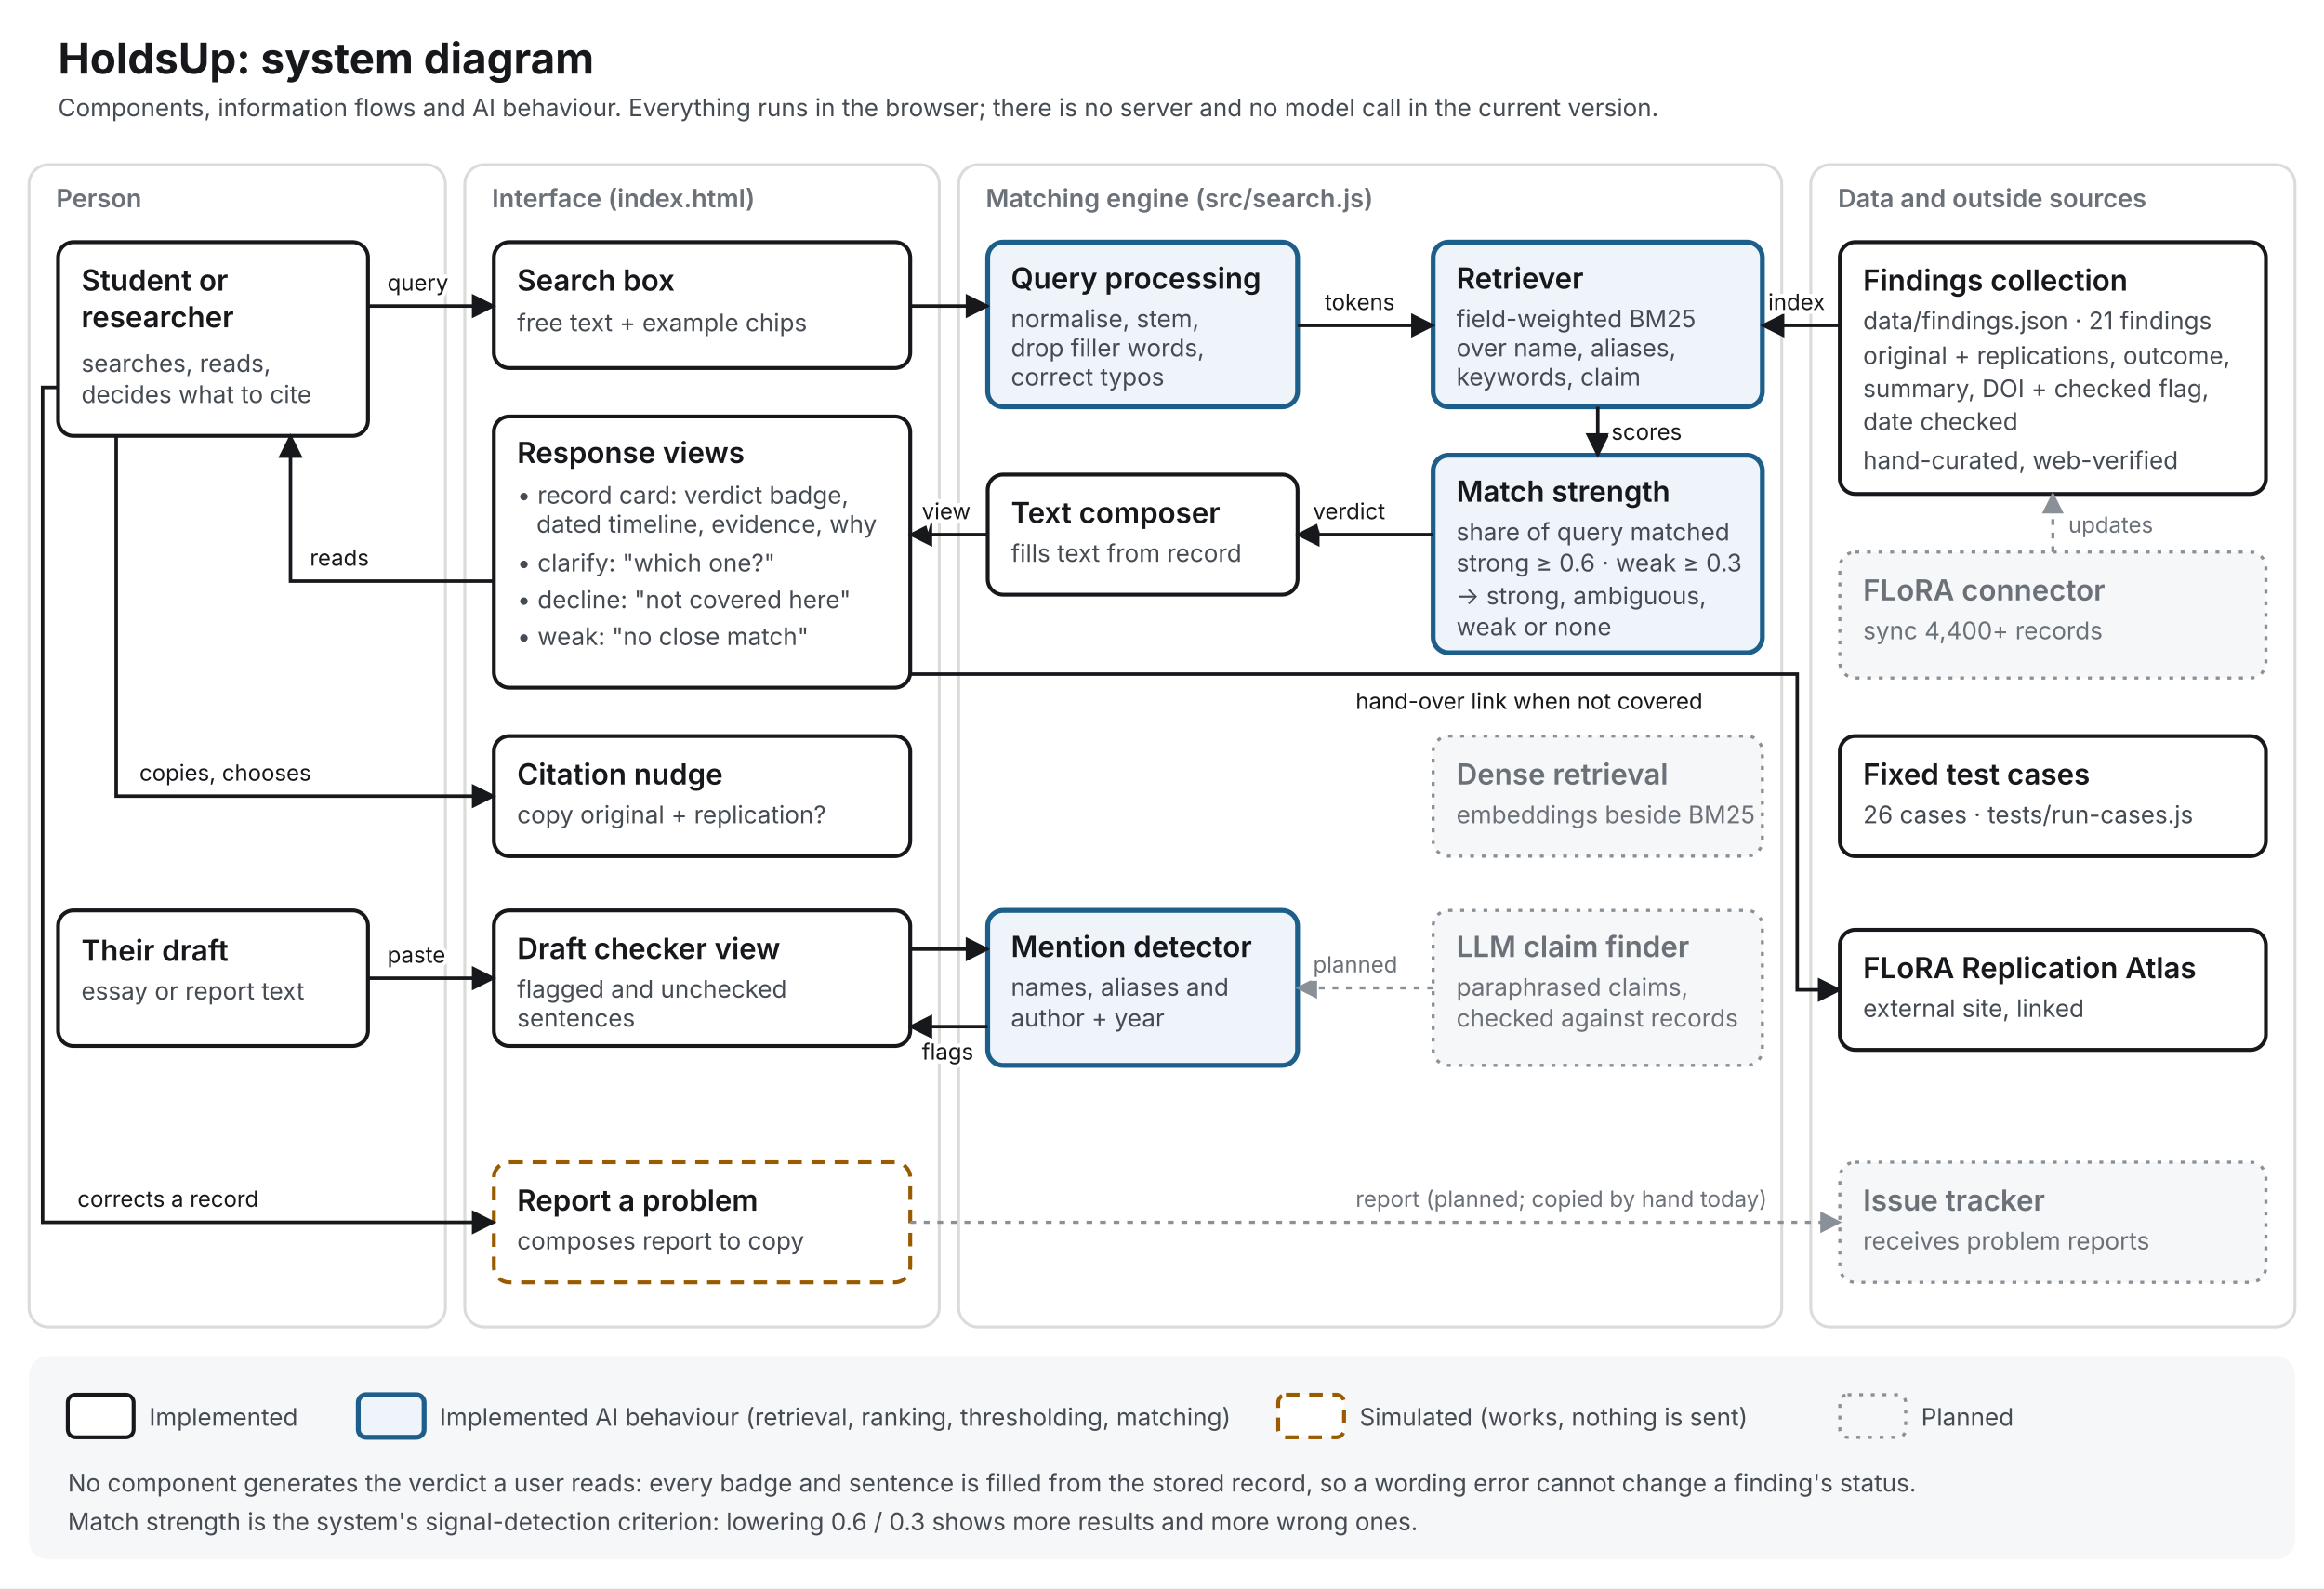
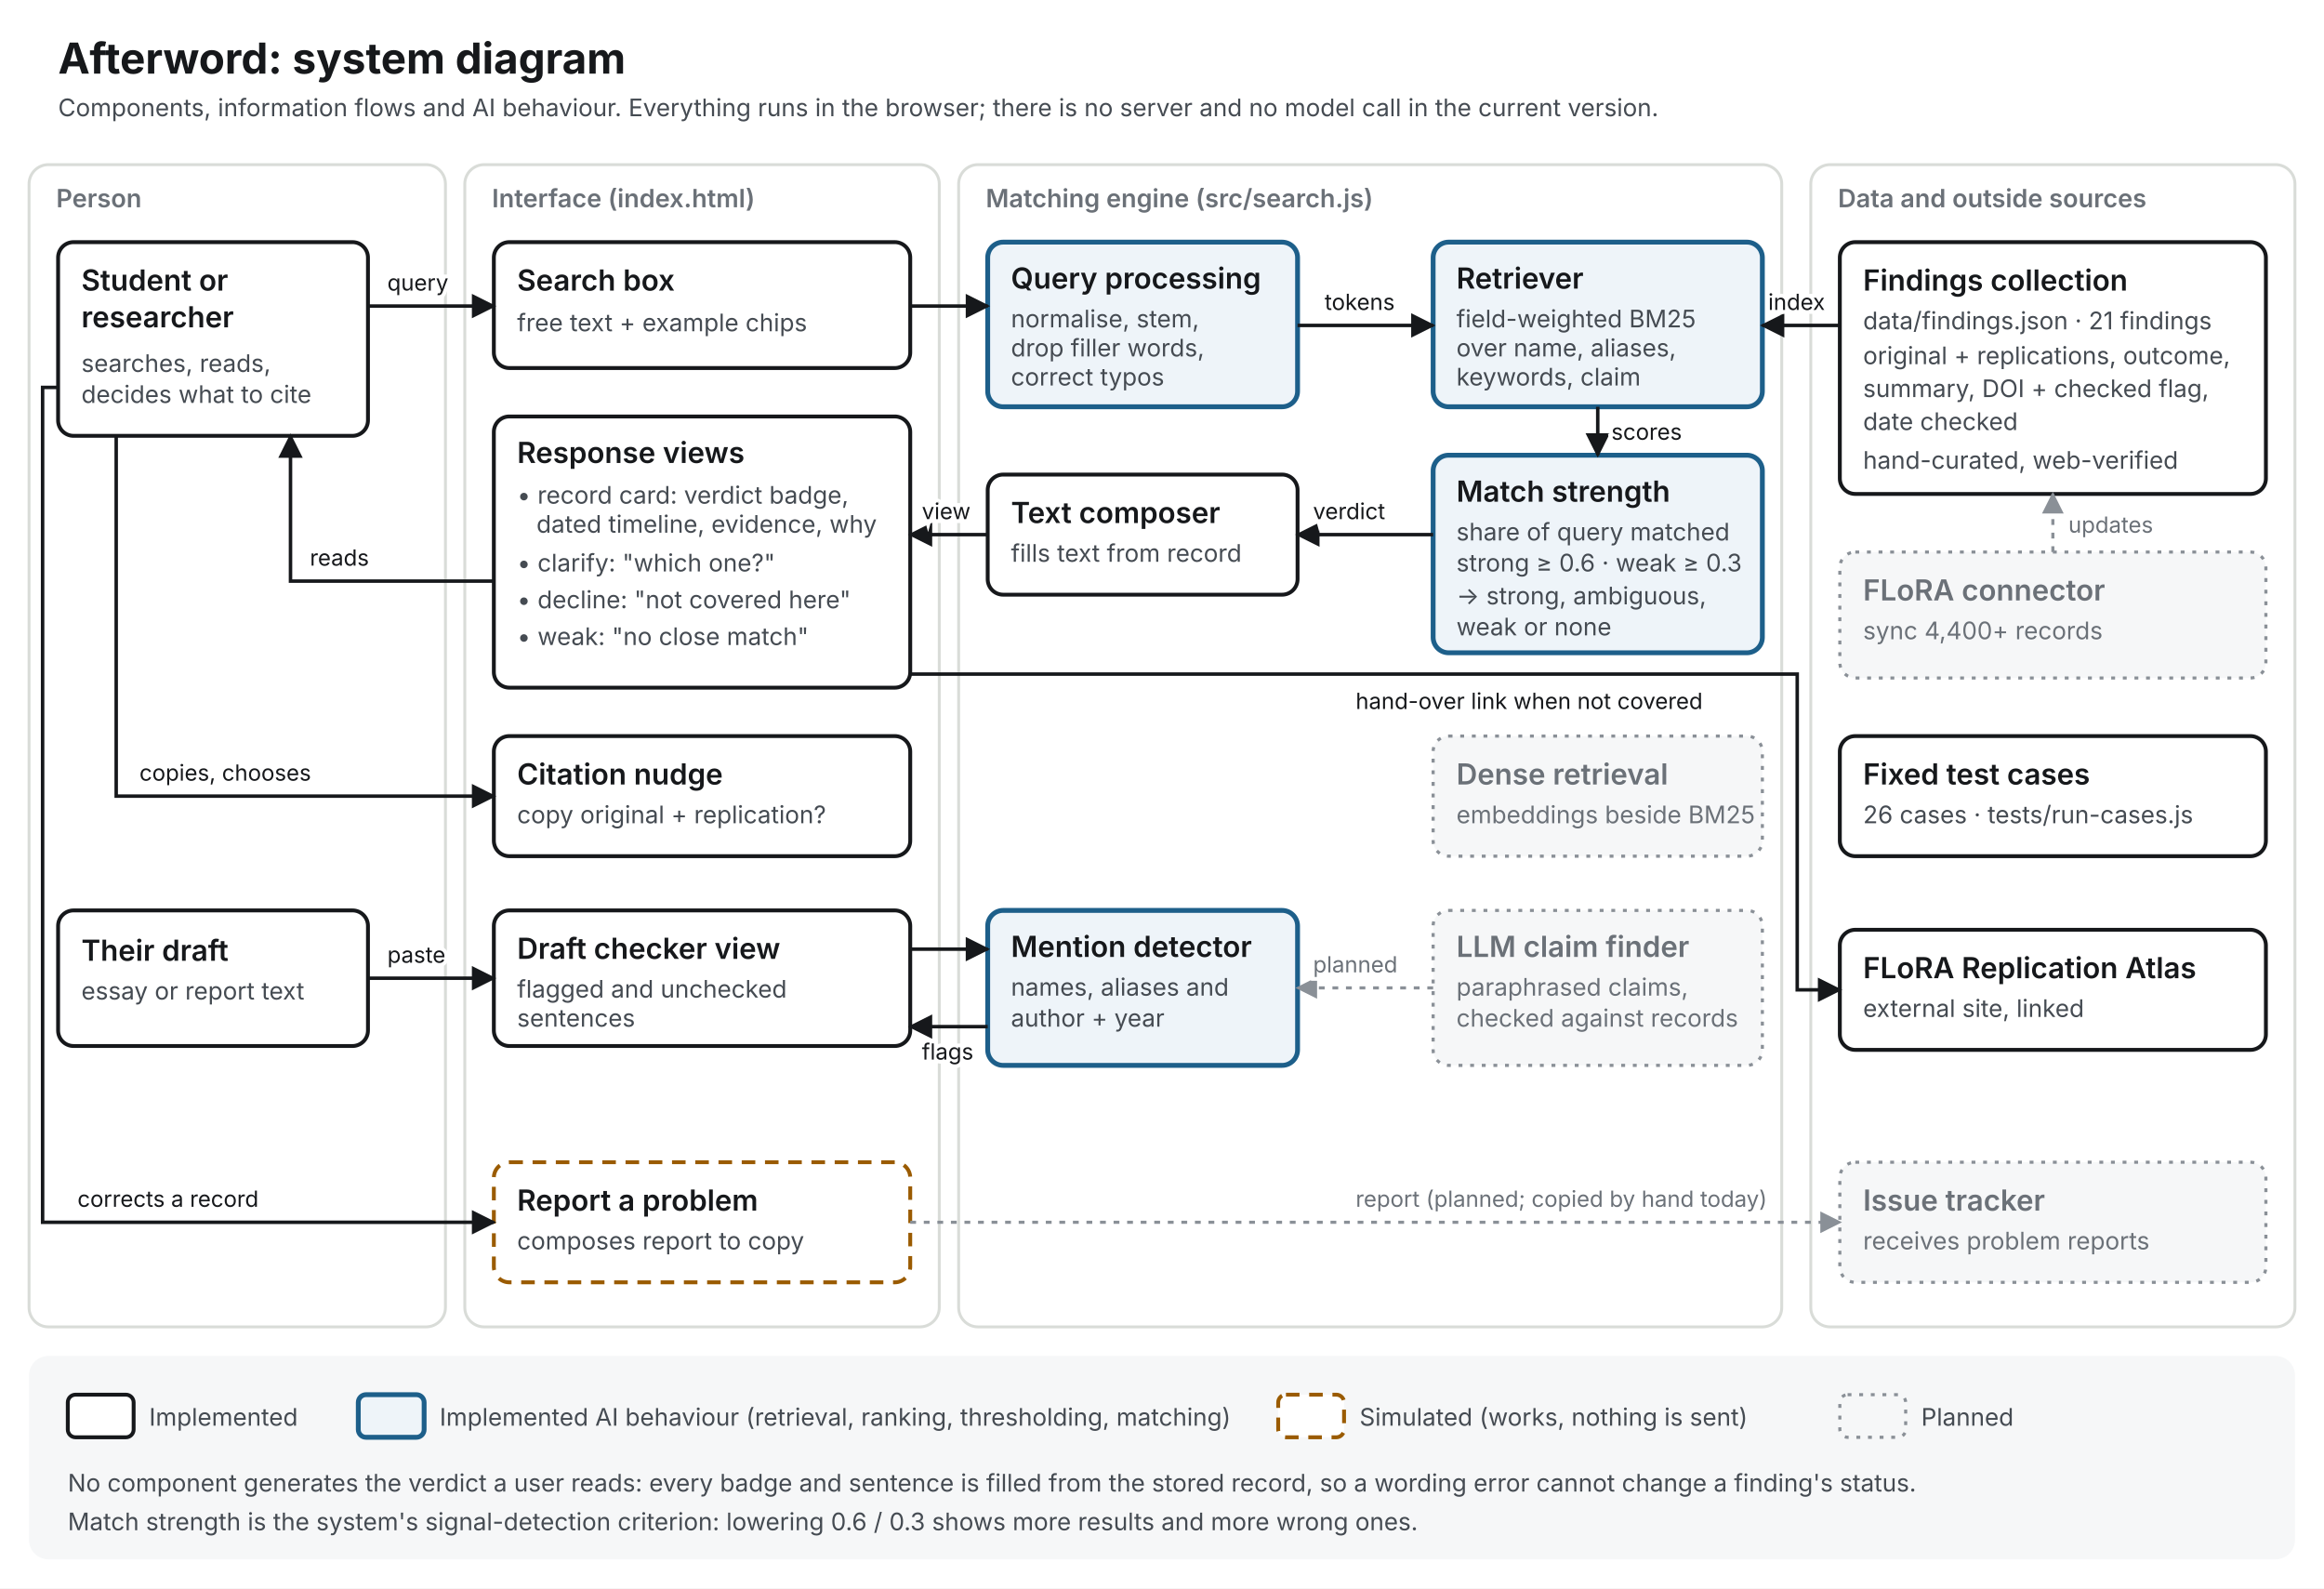
<svg xmlns="http://www.w3.org/2000/svg" viewBox="0 0 1200 820" width="1200" height="820" font-family="Inter, Helvetica, Arial, sans-serif">
  <defs>
    <marker id="a" viewBox="0 0 10 10" refX="9" refY="5" markerWidth="7" markerHeight="7" orient="auto-start-reverse">
      <path d="M0,0 L10,5 L0,10 z" fill="#16181b" />
    </marker>
    <marker id="g" viewBox="0 0 10 10" refX="9" refY="5" markerWidth="7" markerHeight="7" orient="auto-start-reverse">
      <path d="M0,0 L10,5 L0,10 z" fill="#8a9097" />
    </marker>
    <style>
      .box{fill:#fff;stroke:#16181b;stroke-width:2}
      .ai{fill:#eef4f9;stroke:#1d5f8a;stroke-width:2.5}
      .sim{fill:#fff;stroke:#9a5b00;stroke-width:2;stroke-dasharray:7 5}
      .plan{fill:#f6f7f8;stroke:#8a9097;stroke-width:1.6;stroke-dasharray:2 4}
      .t{font-size:15px;font-weight:600;fill:#16181b}
      .tp{font-size:15px;font-weight:600;fill:#6b7178}
      .s{font-size:12.5px;fill:#454b52}
      .p{font-size:12.5px;fill:#6b7178}
      .lab{font-size:11.5px;fill:#16181b;paint-order:stroke;stroke:#fff;stroke-width:4px}
      .glab{font-size:11.5px;fill:#6b7178;paint-order:stroke;stroke:#fff;stroke-width:4px}
      .ln{stroke:#16181b;stroke-width:1.8;fill:none}
      .gl{stroke:#8a9097;stroke-width:1.6;fill:none;stroke-dasharray:3 4}
      .zone{fill:none;stroke:#d9dcd8;stroke-width:1.5}
      .zt{font-size:13px;font-weight:600;fill:#6b7178}
    </style>
  </defs>
  <rect width="1200" height="820" fill="#fff" />
-   <text x="30" y="38" font-size="22" font-weight="700" fill="#16181b">HoldsUp: system diagram</text>
+   <text x="30" y="38" font-size="22" font-weight="700" fill="#16181b">Afterword: system diagram</text>
  <text x="30" y="60" class="s">Components, information flows and AI behaviour. Everything runs in the browser; there is no server and no model call in the current version.</text>
  <rect x="15" y="85" width="215" height="600" rx="10" class="zone" />
  <text x="29" y="107" class="zt">Person</text>
  <rect x="240" y="85" width="245" height="600" rx="10" class="zone" />
  <text x="254" y="107" class="zt">Interface (index.html)</text>
  <rect x="495" y="85" width="425" height="600" rx="10" class="zone" />
  <text x="509" y="107" class="zt">Matching engine (src/search.js)</text>
  <rect x="935" y="85" width="250" height="600" rx="10" class="zone" />
  <text x="949" y="107" class="zt">Data and outside sources</text>
  <rect x="30" y="125" width="160" height="100" rx="8" class="box" />
  <text x="42" y="150" class="t">Student or</text>
  <text x="42" y="169" class="t">researcher</text>
  <text x="42" y="192" class="s">searches, reads,</text>
  <text x="42" y="208" class="s">decides what to cite</text>
  <rect x="30" y="470" width="160" height="70" rx="8" class="box" />
  <text x="42" y="496" class="t">Their draft</text>
  <text x="42" y="516" class="s">essay or report text</text>
  <rect x="255" y="125" width="215" height="65" rx="8" class="box" />
  <text x="267" y="150" class="t">Search box</text>
  <text x="267" y="171" class="s">free text + example chips</text>
  <rect x="255" y="215" width="215" height="140" rx="8" class="box" />
  <text x="267" y="239" class="t">Response views</text>
  <text x="267" y="260" class="s">• record card: verdict badge,</text>
  <text x="277" y="275" class="s">dated timeline, evidence, why</text>
  <text x="267" y="295" class="s">• clarify: "which one?"</text>
  <text x="267" y="314" class="s">• decline: "not covered here"</text>
  <text x="267" y="333" class="s">• weak: "no close match"</text>
  <rect x="255" y="380" width="215" height="62" rx="8" class="box" />
  <text x="267" y="405" class="t">Citation nudge</text>
  <text x="267" y="425" class="s">copy original + replication?</text>
  <rect x="255" y="470" width="215" height="70" rx="8" class="box" />
  <text x="267" y="495" class="t">Draft checker view</text>
  <text x="267" y="515" class="s">flagged and unchecked</text>
  <text x="267" y="530" class="s">sentences</text>
  <rect x="255" y="600" width="215" height="62" rx="8" class="sim" />
  <text x="267" y="625" class="t">Report a problem</text>
  <text x="267" y="645" class="s">composes report to copy</text>
  <rect x="510" y="125" width="160" height="85" rx="8" class="ai" />
  <text x="522" y="149" class="t">Query processing</text>
  <text x="522" y="169" class="s">normalise, stem,</text>
  <text x="522" y="184" class="s">drop filler words,</text>
  <text x="522" y="199" class="s">correct typos</text>
  <rect x="740" y="125" width="170" height="85" rx="8" class="ai" />
  <text x="752" y="149" class="t">Retriever</text>
  <text x="752" y="169" class="s">field-weighted BM25</text>
  <text x="752" y="184" class="s">over name, aliases,</text>
  <text x="752" y="199" class="s">keywords, claim</text>
  <rect x="740" y="235" width="170" height="102" rx="8" class="ai" />
  <text x="752" y="259" class="t">Match strength</text>
  <text x="752" y="279" class="s">share of query matched</text>
  <text x="752" y="295" class="s">strong ≥ 0.6 · weak ≥ 0.3</text>
  <text x="752" y="312" class="s">→ strong, ambiguous,</text>
  <text x="752" y="328" class="s">weak or none</text>
  <rect x="510" y="245" width="160" height="62" rx="8" class="box" />
  <text x="522" y="270" class="t">Text composer</text>
  <text x="522" y="290" class="s">fills text from record</text>
  <rect x="740" y="380" width="170" height="62" rx="8" class="plan" />
  <text x="752" y="405" class="tp">Dense retrieval</text>
  <text x="752" y="425" class="p">embeddings beside BM25</text>
  <rect x="510" y="470" width="160" height="80" rx="8" class="ai" />
  <text x="522" y="494" class="t">Mention detector</text>
  <text x="522" y="514" class="s">names, aliases and</text>
  <text x="522" y="530" class="s">author + year</text>
  <rect x="740" y="470" width="170" height="80" rx="8" class="plan" />
  <text x="752" y="494" class="tp">LLM claim finder</text>
  <text x="752" y="514" class="p">paraphrased claims,</text>
  <text x="752" y="530" class="p">checked against records</text>
  <rect x="950" y="125" width="220" height="130" rx="8" class="box" />
  <text x="962" y="150" class="t">Findings collection</text>
  <text x="962" y="170" class="s">data/findings.json · 21 findings</text>
  <text x="962" y="188" class="s">original + replications, outcome,</text>
  <text x="962" y="205" class="s">summary, DOI + checked flag,</text>
  <text x="962" y="222" class="s">date checked</text>
  <text x="962" y="242" class="s">hand-curated, web-verified</text>
  <rect x="950" y="285" width="220" height="65" rx="8" class="plan" />
  <text x="962" y="310" class="tp">FLoRA connector</text>
  <text x="962" y="330" class="p">sync 4,400+ records</text>
  <rect x="950" y="380" width="220" height="62" rx="8" class="box" />
  <text x="962" y="405" class="t">Fixed test cases</text>
  <text x="962" y="425" class="s">26 cases · tests/run-cases.js</text>
  <rect x="950" y="480" width="220" height="62" rx="8" class="box" />
  <text x="962" y="505" class="t">FLoRA Replication Atlas</text>
  <text x="962" y="525" class="s">external site, linked</text>
  <rect x="950" y="600" width="220" height="62" rx="8" class="plan" />
  <text x="962" y="625" class="tp">Issue tracker</text>
  <text x="962" y="645" class="p">receives problem reports</text>
  <path class="ln" marker-end="url(#a)" d="M190 158 H255" />
  <text x="200" y="150" class="lab">query</text>
  <path class="ln" marker-end="url(#a)" d="M470 158 H510" />
  <path class="ln" marker-end="url(#a)" d="M670 168 H740" />
  <text x="684" y="160" class="lab">tokens</text>
  <path class="ln" marker-end="url(#a)" d="M950 168 H910" />
  <text x="913" y="160" class="lab">index</text>
  <path class="ln" marker-end="url(#a)" d="M825 210 V235" />
  <text x="832" y="227" class="lab">scores</text>
  <path class="ln" marker-end="url(#a)" d="M740 276 H670" />
  <text x="678" y="268" class="lab">verdict</text>
  <path class="ln" marker-end="url(#a)" d="M510 276 H470" />
  <text x="476" y="268" class="lab">view</text>
  <path class="ln" marker-end="url(#a)" d="M255 300 H150 V225" />
  <text x="160" y="292" class="lab">reads</text>
  <path class="ln" marker-end="url(#a)" d="M60 225 V411 H255" />
  <text x="72" y="403" class="lab">copies, chooses</text>
  <path class="ln" marker-end="url(#a)" d="M470 348 H928 V511 H950" />
  <text x="700" y="366" class="lab">hand-over link when not covered</text>
  <path class="ln" marker-end="url(#a)" d="M190 505 H255" />
  <text x="200" y="497" class="lab">paste</text>
  <path class="ln" marker-end="url(#a)" d="M470 490 H510" />
  <path class="ln" marker-end="url(#a)" d="M510 530 H470" />
  <text x="476" y="547" class="lab">flags</text>
  <path class="gl" marker-end="url(#g)" d="M740 510 H670" />
  <text x="678" y="502" class="glab">planned</text>
  <path class="gl" marker-end="url(#g)" d="M1060 285 V255" />
  <text x="1068" y="275" class="glab">updates</text>
  <path class="gl" marker-end="url(#g)" d="M470 631 H950" />
  <text x="700" y="623" class="glab">report (planned; copied by hand today)</text>
  <path class="ln" marker-end="url(#a)" d="M30 200 H22 V631 H255" />
  <text x="40" y="623" class="lab">corrects a record</text>
  <rect x="15" y="700" width="1170" height="105" rx="10" fill="#f6f7f8" />
  <rect x="35" y="720" width="34" height="22" rx="4" class="box" />
  <text x="77" y="736" class="s">Implemented</text>
  <rect x="185" y="720" width="34" height="22" rx="4" class="ai" />
  <text x="227" y="736" class="s">Implemented AI behaviour (retrieval, ranking, thresholding, matching)</text>
  <rect x="660" y="720" width="34" height="22" rx="4" class="sim" />
  <text x="702" y="736" class="s">Simulated (works, nothing is sent)</text>
  <rect x="950" y="720" width="34" height="22" rx="4" class="plan" />
  <text x="992" y="736" class="s">Planned</text>
  <text x="35" y="770" class="s">No component generates the verdict a user reads: every badge and sentence is filled from the stored record, so a wording error cannot change a finding's status.</text>
  <text x="35" y="790" class="s">Match strength is the system's signal-detection criterion: lowering 0.6 / 0.3 shows more results and more wrong ones.</text>
</svg>
